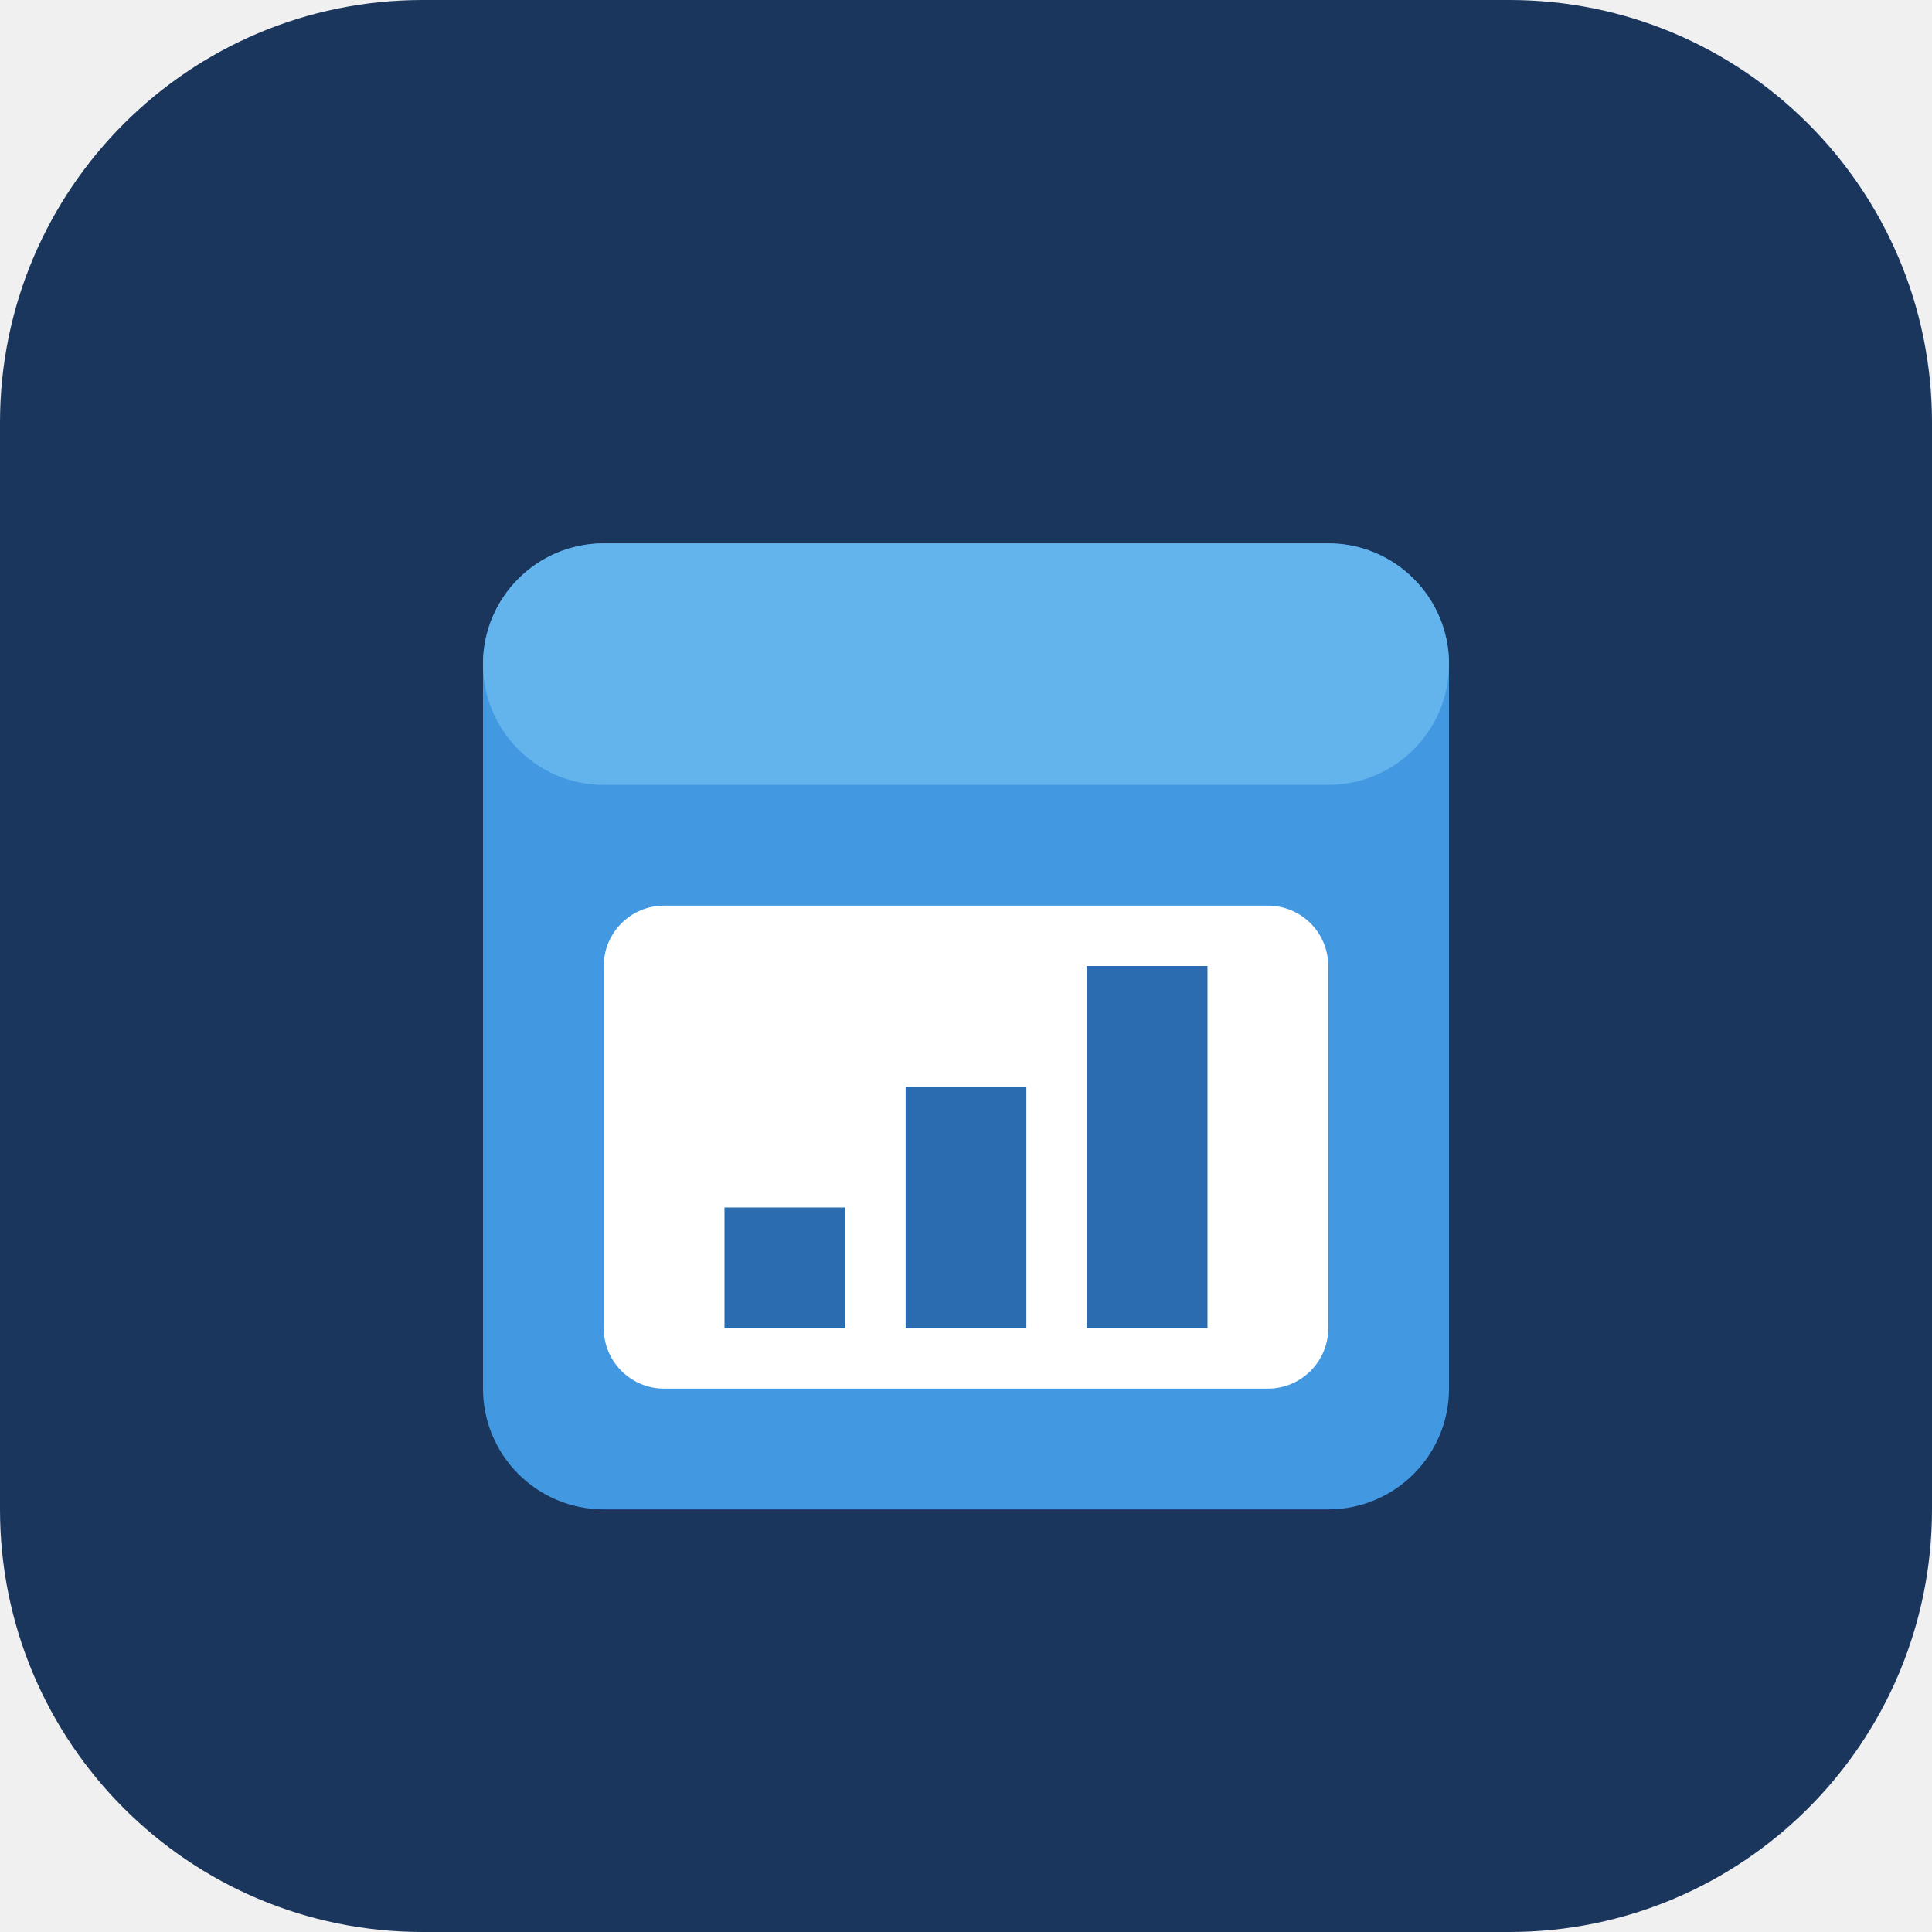
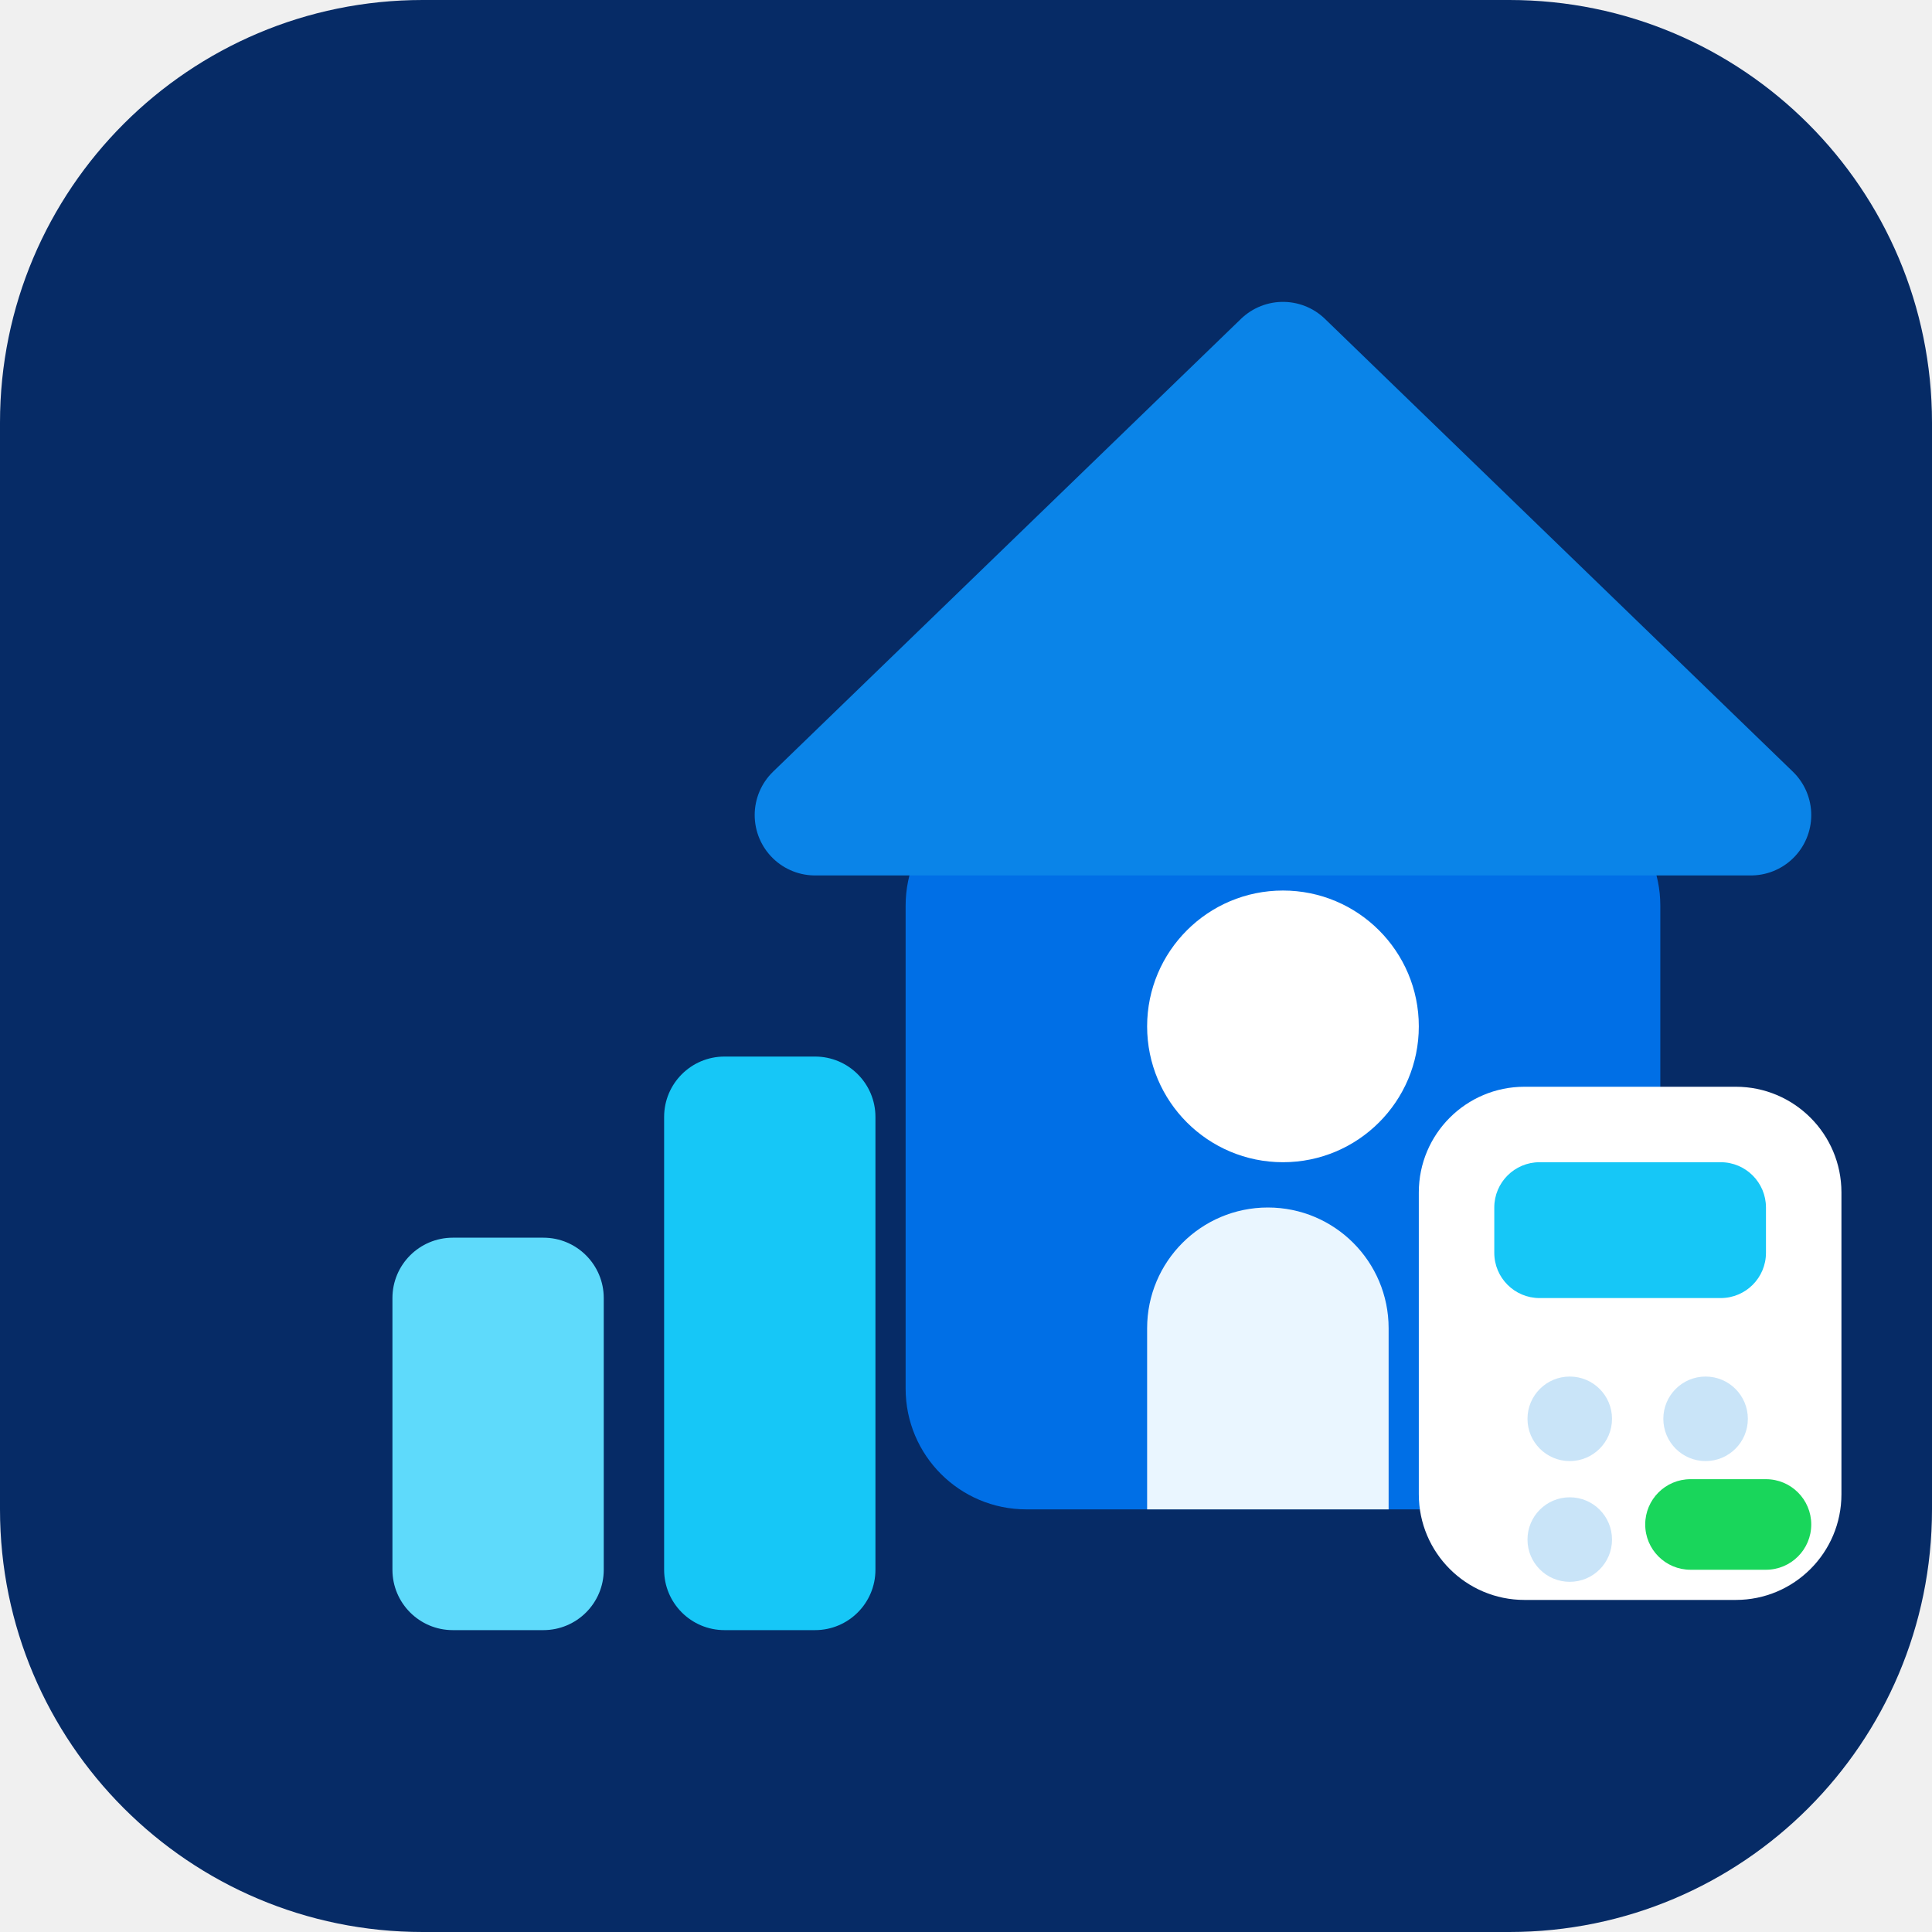
<svg xmlns="http://www.w3.org/2000/svg" viewBox="0 0 64 64" width="64" height="64">
-   <rect width="64" height="64" rx="14" fill="#1a365d" />
-   <rect x="16" y="18" width="32" height="32" rx="4" fill="#4299e1" />
-   <rect x="16" y="18" width="32" height="8" rx="4" fill="#63b3ed" />
-   <rect x="20" y="30" width="24" height="16" rx="2" fill="#fff" />
-   <rect x="24" y="40" width="4" height="4" fill="#2b6cb0" />
-   <rect x="30" y="36" width="4" height="8" fill="#2b6cb0" />
-   <rect x="36" y="32" width="4" height="12" fill="#2b6cb0" />
+   <rect width="64" height="64" rx="14" fill="#062B66" />
+   <rect x="13" y="41" width="7" height="13" rx="2" fill="#5EDAFB" />
+   <rect x="22" y="35" width="7" height="19" rx="2" fill="#16C7F7" />
+   <rect x="30" y="26" width="25" height="24" rx="4" fill="#006FE6" />
+   <polygon points="27,27 42.5,12 58,27" fill="#0A84E8" stroke="#0A84E8" stroke-width="4" stroke-linejoin="round" />
+   <circle cx="42.5" cy="34" r="4.5" fill="#FFFFFF" />
+   <path d="M38,50 v-6 a4,4 0 0 1 8,0 v6 z" fill="#EAF6FF" />
+   <rect x="47" y="36" width="14" height="17" rx="3.5" fill="#FFFFFF" />
+   <rect x="49.5" y="38.5" width="9" height="4.5" rx="1.5" fill="#16C7F7" />
+   <circle cx="52" cy="47" r="1.4" fill="#C9E4F8" />
+   <circle cx="56.5" cy="47" r="1.4" fill="#C9E4F8" />
+   <circle cx="52" cy="51" r="1.4" fill="#C9E4F8" />
+   <rect x="54.5" y="49" width="5.5" height="3" rx="1.5" fill="#19D65B" />
</svg>
